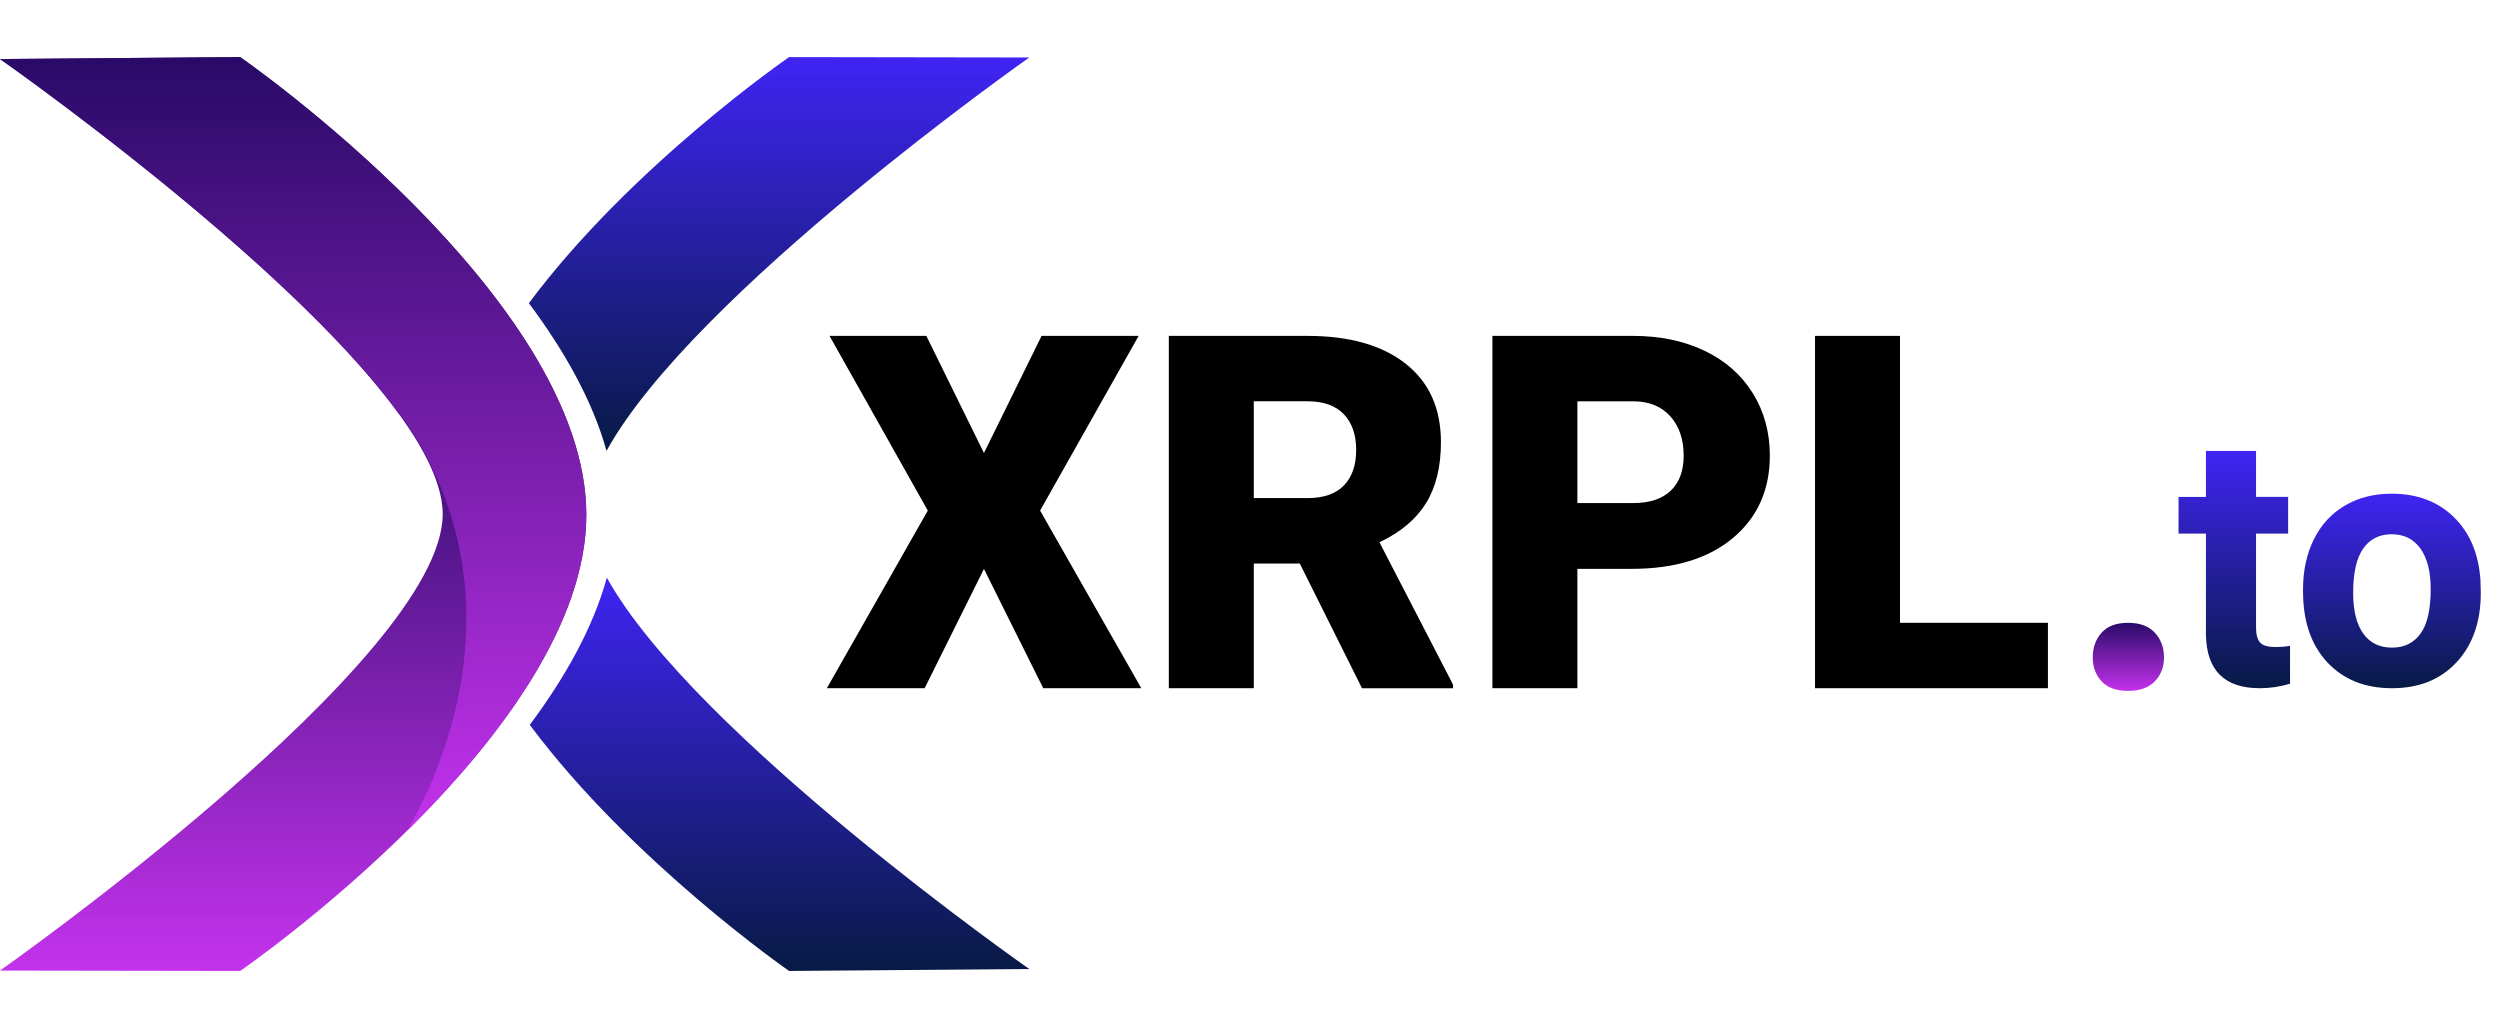
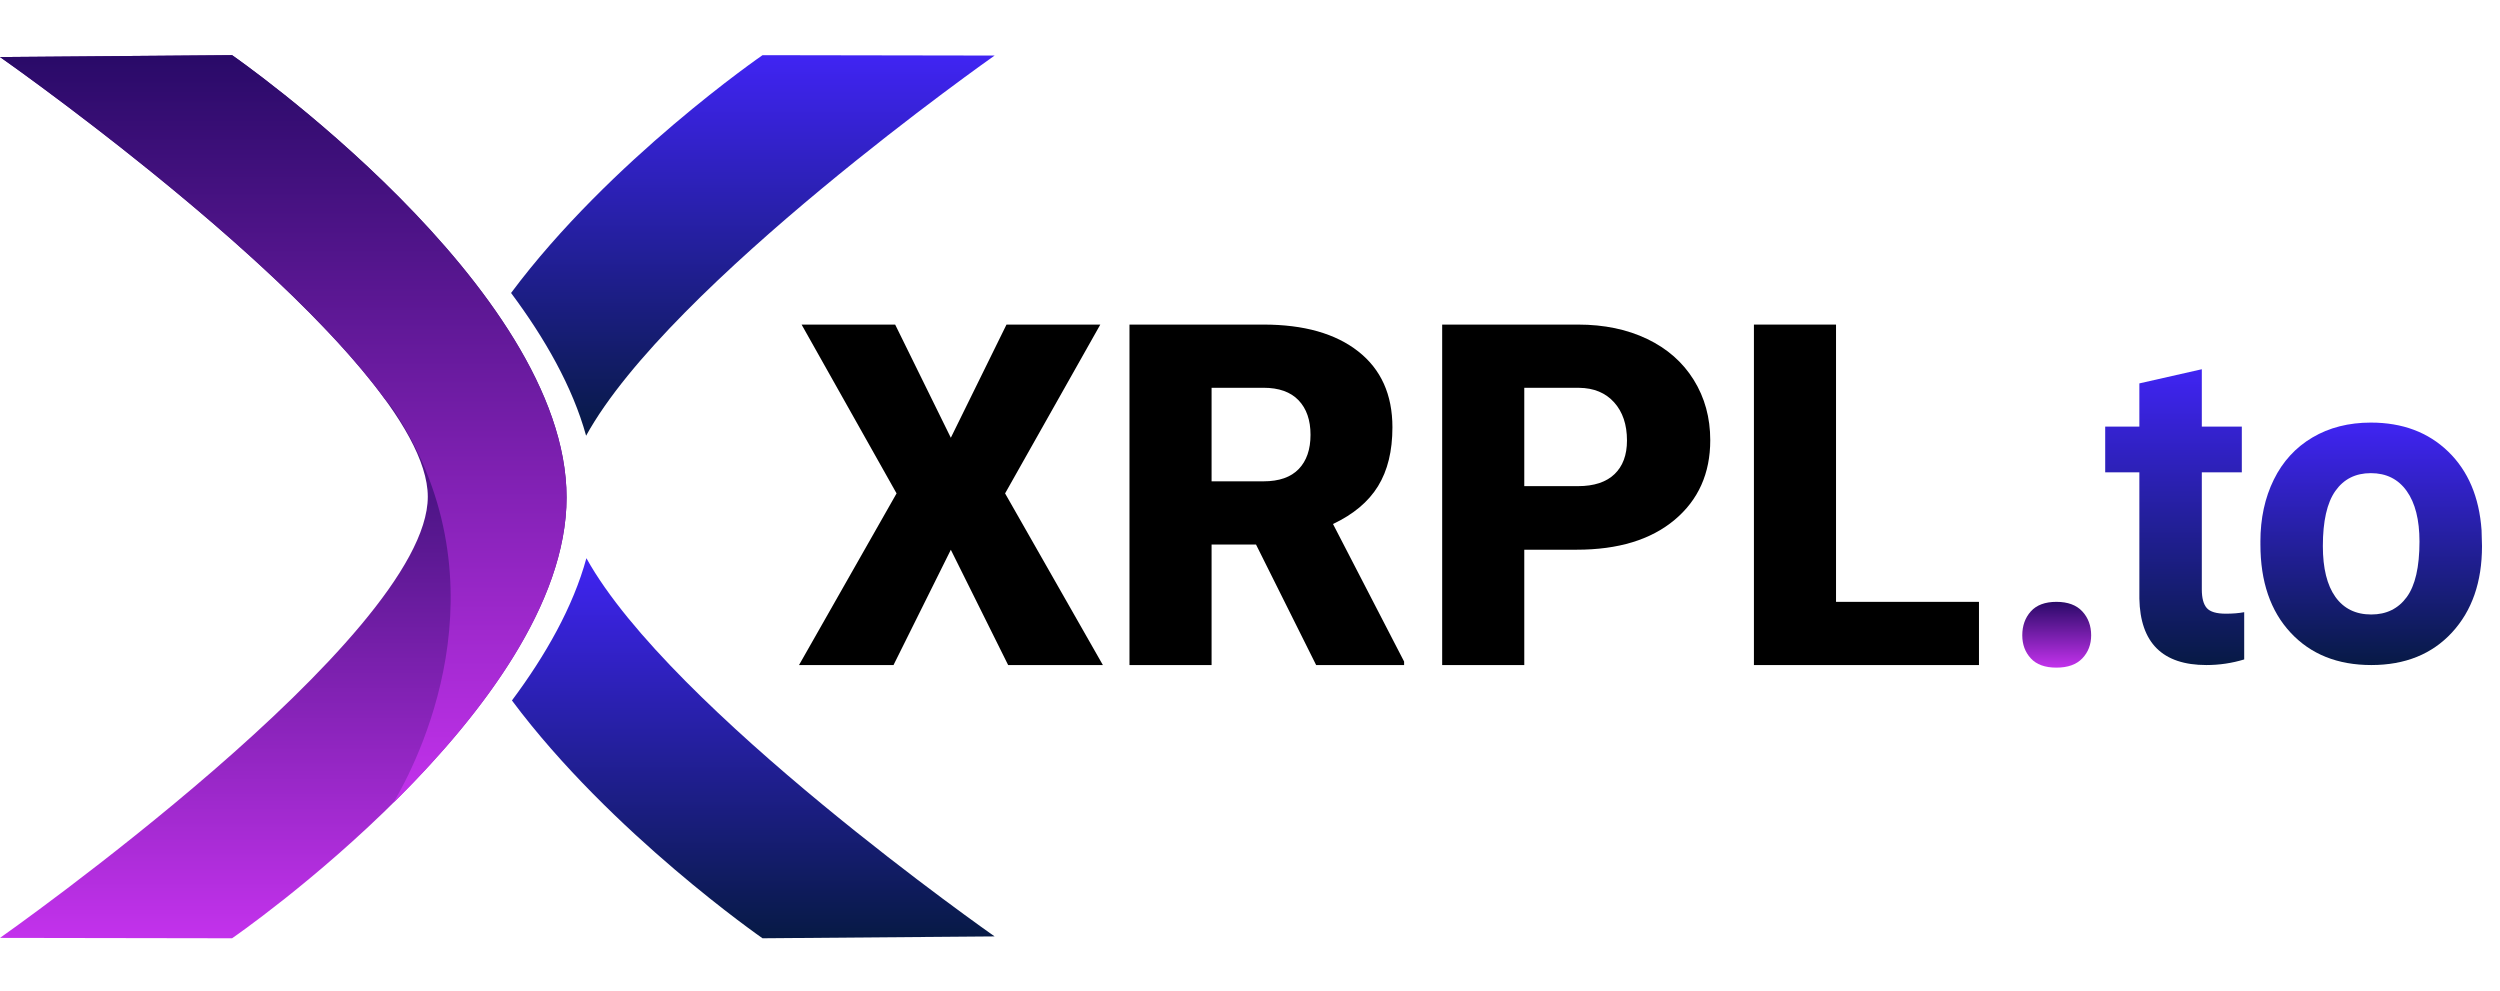
- <svg xmlns="http://www.w3.org/2000/svg" version="1.1" id="Warstwa_2" x="0px" y="0px" viewBox="0 0 12199 5000" style="enable-background:new 0 0 12199 5000;" xml:space="preserve">
+ <svg xmlns="http://www.w3.org/2000/svg" version="1.1" id="Warstwa_2" x="0px" y="0px" viewBox="0 0 12624 5000" style="enable-background:new 0 0 12624 5000;" xml:space="preserve">
  <style type="text/css">
	.st0{fill:url(#SVGID_1_);}
	.st1{fill:url(#SVGID_2_);}
	.st2{fill:url(#SVGID_3_);}
	.st3{fill:url(#SVGID_4_);}
	.st4{fill:url(#SVGID_5_);}
	.st5{fill:url(#SVGID_6_);}
	.st6{fill:url(#SVGID_7_);}
</style>
  <g>
    <path d="M4801.3,2210.5l281.1-571.5h473.7l-480.8,852.5l493.8,866.7h-478.4l-289.4-582.1l-289.4,582.1h-477.2l492.6-866.7   L4047.7,1639h472.5L4801.3,2210.5z" />
-     <path d="M6342.4,2749.7H6118v608.5h-414.6V1639h676.9c203.9,0,363.4,45.2,478.4,135.6c115,90.4,172.5,218.1,172.5,383.2   c0,119.5-24.2,218.5-72.7,297.2c-48.4,78.6-124.2,142.3-227.4,191l359.1,694.6v17.7H6646L6342.4,2749.7z M6118,2430.5h262.2   c78.8,0,138-20.7,177.8-62c39.8-41.3,59.6-99,59.6-173c0-74-20.1-132-60.3-174.2s-99.2-63.2-177.2-63.2H6118V2430.5z" />
-     <path d="M7697,2775.8v582.4h-414.6V1639h686.3c131.5,0,247.8,24.2,349,72.7s179.6,117.4,235.1,206.8   c55.5,89.4,83.3,190.8,83.3,304.3c0,167.8-60.1,301.9-180.1,402.4c-120.1,100.5-284.9,150.6-494.4,150.6H7697z M7697,2454.8h271.7   c80.3,0,141.5-20.1,183.7-60.3c42.1-40.2,63.2-96.9,63.2-170.2c0-80.4-21.7-144.6-65-192.7c-43.3-48.1-102.4-72.5-177.2-73.3H7697   V2454.8z" />
-     <path d="M9271.2,3039H9993v319.2H8856.6V1639h414.6V3039z" />
-     <linearGradient id="SVGID_1_" gradientUnits="userSpaceOnUse" x1="10385.704" y1="3039.035" x2="10385.704" y2="3371.308">
+     <path d="M6342.4,2749.7H6118v608.5h-414.6V1639h676.9c203.9,0,363.4,45.2,478.4,135.6c115,90.4,172.5,218.1,172.5,383.2   c0,119.5-24.2,218.5-72.7,297.2c-48.4,78.6-124.2,142.3-227.4,191l359.1,694.6v17.7H6646L6342.4,2749.7z M6118,2430.5h262.2   c78.8,0,138-20.7,177.8-62c39.8-41.3,59.6-99,59.6-173c0-74-20.1-132-60.3-174.2c-40.2-42.1-99.2-63.2-177.2-63.2H6118V2430.5z" />
+     <path d="M7697,2775.9v582.4h-414.6V1639h686.3c131.5,0,247.8,24.2,349,72.7s179.6,117.4,235.1,206.8   c55.5,89.4,83.3,190.8,83.3,304.3c0,167.8-60.1,301.9-180.1,402.4c-120.1,100.5-284.9,150.6-494.4,150.6H7697z M7697,2454.8h271.7   c80.3,0,141.5-20.1,183.7-60.3c42.1-40.2,63.2-96.9,63.2-170.2c0-80.4-21.7-144.6-65-192.7s-102.4-72.5-177.2-73.3H7697V2454.8z" />
+     <path d="M9271.2,3039.1H9993v319.2H8856.6V1639h414.6V3039.1z" />
+     <linearGradient id="SVGID_1_" gradientUnits="userSpaceOnUse" x1="10385.704" y1="3039.055" x2="10385.704" y2="3371.328">
      <stop offset="0" style="stop-color:#290A68" />
      <stop offset="1" style="stop-color:#C332EC" />
    </linearGradient>
    <path class="st0" d="M10211.7,3208.2c0-48.3,14.3-88.6,43.1-120.8c28.8-32.2,71.9-48.3,129.3-48.3c57.5,0,101.1,16.1,130.8,48.3   c29.7,32.2,44.6,72.5,44.6,120.8c0,46.3-14.9,85.1-44.6,116.3c-29.7,31.2-73.4,46.8-130.8,46.8c-57.5,0-100.6-15.6-129.3-46.8   C10226.1,3293.3,10211.7,3254.5,10211.7,3208.2z" />
    <g>
-       <linearGradient id="SVGID_2_" gradientUnits="userSpaceOnUse" x1="10902.438" y1="2200.23" x2="10902.438" y2="3358.241">
+       <linearGradient id="SVGID_2_" gradientUnits="userSpaceOnUse" x1="10981.322" y1="1864.49" x2="10981.322" y2="3358.261">
        <stop offset="0" style="stop-color:#4024F3" />
        <stop offset="1" style="stop-color:#071A45" />
      </linearGradient>
-       <path class="st1" d="M11008.6,2200.2v224.4h156.6v179.2h-156.6v458.2c0,33.9,6.5,58.3,19.5,73c13,14.7,37.8,22.1,74.5,22.1    c27.1,0,51-2,71.9-5.9v185c-48,14.6-97.3,22-148.1,22c-171.5,0-259-86.7-262.3-260.2v-494.1h-133.7v-179.2h133.7v-224.4H11008.6z" />
-       <linearGradient id="SVGID_3_" gradientUnits="userSpaceOnUse" x1="11671.6" y1="2409.077" x2="11671.6" y2="3358.241">
+       <path class="st1" d="M11118.3,1864.5V2154h202v231.2h-202v591.1c0,43.8,8.4,75.2,25.1,94.1c16.7,19,48.8,28.5,96.1,28.5    c34.9,0,65.8-2.5,92.8-7.6v238.6c-61.9,18.9-125.6,28.3-191,28.3c-221.2,0-334-111.9-338.4-335.7v-637.4h-172.5V2154h172.5v-218    L11118.3,1864.5z" />
+       <linearGradient id="SVGID_3_" gradientUnits="userSpaceOnUse" x1="11973.499" y1="2133.892" x2="11973.499" y2="3358.261">
        <stop offset="0" style="stop-color:#4024F3" />
        <stop offset="1" style="stop-color:#071A45" />
      </linearGradient>
-       <path class="st2" d="M11237.9,2875.2c0-90.8,17.5-171.7,52.5-242.8c35-71.1,85.3-126,151.1-165c65.7-38.9,142-58.4,228.9-58.4    c123.5,0,224.4,37.8,302.5,113.4c78.1,75.6,121.7,178.2,130.7,307.9l1.7,62.6c0,140.4-39.2,253.1-117.6,338    c-78.4,84.9-183.6,127.3-315.7,127.3s-237.4-42.3-316.1-126.9s-118-199.6-118-345.2V2875.2z M11482.5,2892.5    c0,86.7,16.3,153.1,49.1,198.9c32.7,45.9,79.6,68.8,140.5,68.8c59.2,0,105.5-22.6,138.8-68c33.3-45.3,49.9-117.8,49.9-217.5    c0-85-16.7-150.9-49.9-197.7c-33.3-46.7-80.1-70.1-140.5-70.1c-59.8,0-106.1,23.2-138.8,69.7    C11498.8,2723.2,11482.5,2795.1,11482.5,2892.5z" />
+       <path class="st2" d="M11414.1,2735.2c0-117.1,22.6-221.5,67.7-313.2c45.1-91.7,110.1-162.6,194.9-212.8    c84.8-50.2,183.2-75.3,295.3-75.3c159.4,0,289.4,48.8,390.2,146.2c100.8,97.5,157,229.9,168.7,397.2l2.2,80.7    c0,181.2-50.6,326.5-151.7,436c-101.2,109.5-236.9,164.2-407.2,164.2s-306.2-54.5-407.7-163.7    c-101.5-109.1-152.3-257.5-152.3-445.3V2735.2z M11729.5,2757.5c0,111.9,21.1,197.4,63.3,256.6c42.2,59.2,102.6,88.8,181.2,88.8    c76.4,0,136.1-29.2,179-87.7c42.9-58.5,64.4-152,64.4-280.6c0-109.7-21.5-194.7-64.4-255c-42.9-60.3-103.3-90.4-181.2-90.4    c-77.2,0-136.8,30-179.1,89.9S11729.5,2631.9,11729.5,2757.5z" />
    </g>
  </g>
-   <linearGradient id="SVGID_4_" gradientUnits="userSpaceOnUse" x1="1430.497" y1="278.579" x2="1430.497" y2="4737.892">
+   <linearGradient id="SVGID_4_" gradientUnits="userSpaceOnUse" x1="1430.497" y1="278.599" x2="1430.497" y2="4737.912">
    <stop offset="0.502" style="stop-color:#4E1587" />
    <stop offset="1" style="stop-color:#C332EC" />
  </linearGradient>
  <path class="st3" d="M0,288l1171.9-9.4c0,0,1689.1,1170.1,1689.1,2233.6S1171.9,4737.9,1171.9,4737.9L0,4736  c0,0,2160.2-1517.8,2160.2-2227.7S0,288,0,288z" />
-   <linearGradient id="SVGID_5_" gradientUnits="userSpaceOnUse" x1="1430.497" y1="278.579" x2="1430.497" y2="4053.945">
+   <linearGradient id="SVGID_5_" gradientUnits="userSpaceOnUse" x1="1430.497" y1="278.599" x2="1430.497" y2="4053.965">
    <stop offset="0" style="stop-color:#290A68" />
    <stop offset="1" style="stop-color:#C332EC" />
  </linearGradient>
  <path class="st4" d="M1941.8,2013.2c19.8,21,38.7,45.3,56.6,73.1c567.3,879.8,108,1765.1-12.2,1967.6  c432.1-427,874.8-997.4,874.8-1541.8c0-1063.4-1689.1-2233.6-1689.1-2233.6L0,288C0,288,1393,1261.9,1941.8,2013.2z" />
  <g>
-     <linearGradient id="SVGID_6_" gradientUnits="userSpaceOnUse" x1="3801.531" y1="278.579" x2="3801.531" y2="2200.23">
+     <linearGradient id="SVGID_6_" gradientUnits="userSpaceOnUse" x1="3801.531" y1="278.599" x2="3801.531" y2="2200.25">
      <stop offset="0" style="stop-color:#4024F3" />
      <stop offset="1" style="stop-color:#071A45" />
    </linearGradient>
    <path class="st5" d="M2959.6,2200.2c421-766.2,2062.8-1919.7,2062.8-1919.7l-1171.9-1.9c0,0-769.6,529.6-1269.8,1200.8   C2751.5,1708.4,2891.5,1953.9,2959.6,2200.2z" />
-     <linearGradient id="SVGID_7_" gradientUnits="userSpaceOnUse" x1="3803.731" y1="2818.564" x2="3803.731" y2="4737.892">
+     <linearGradient id="SVGID_7_" gradientUnits="userSpaceOnUse" x1="3803.731" y1="2818.584" x2="3803.731" y2="4737.912">
      <stop offset="0" style="stop-color:#4024F3" />
      <stop offset="1" style="stop-color:#071A45" />
    </linearGradient>
    <path class="st6" d="M2961.1,2818.6c-67,245.7-205.9,490.3-376,718.5c500.3,670.8,1265.4,1200.8,1265.4,1200.8l1171.9-9.4   C5022.4,4728.5,3384.4,3583.3,2961.1,2818.6z" />
  </g>
</svg>
